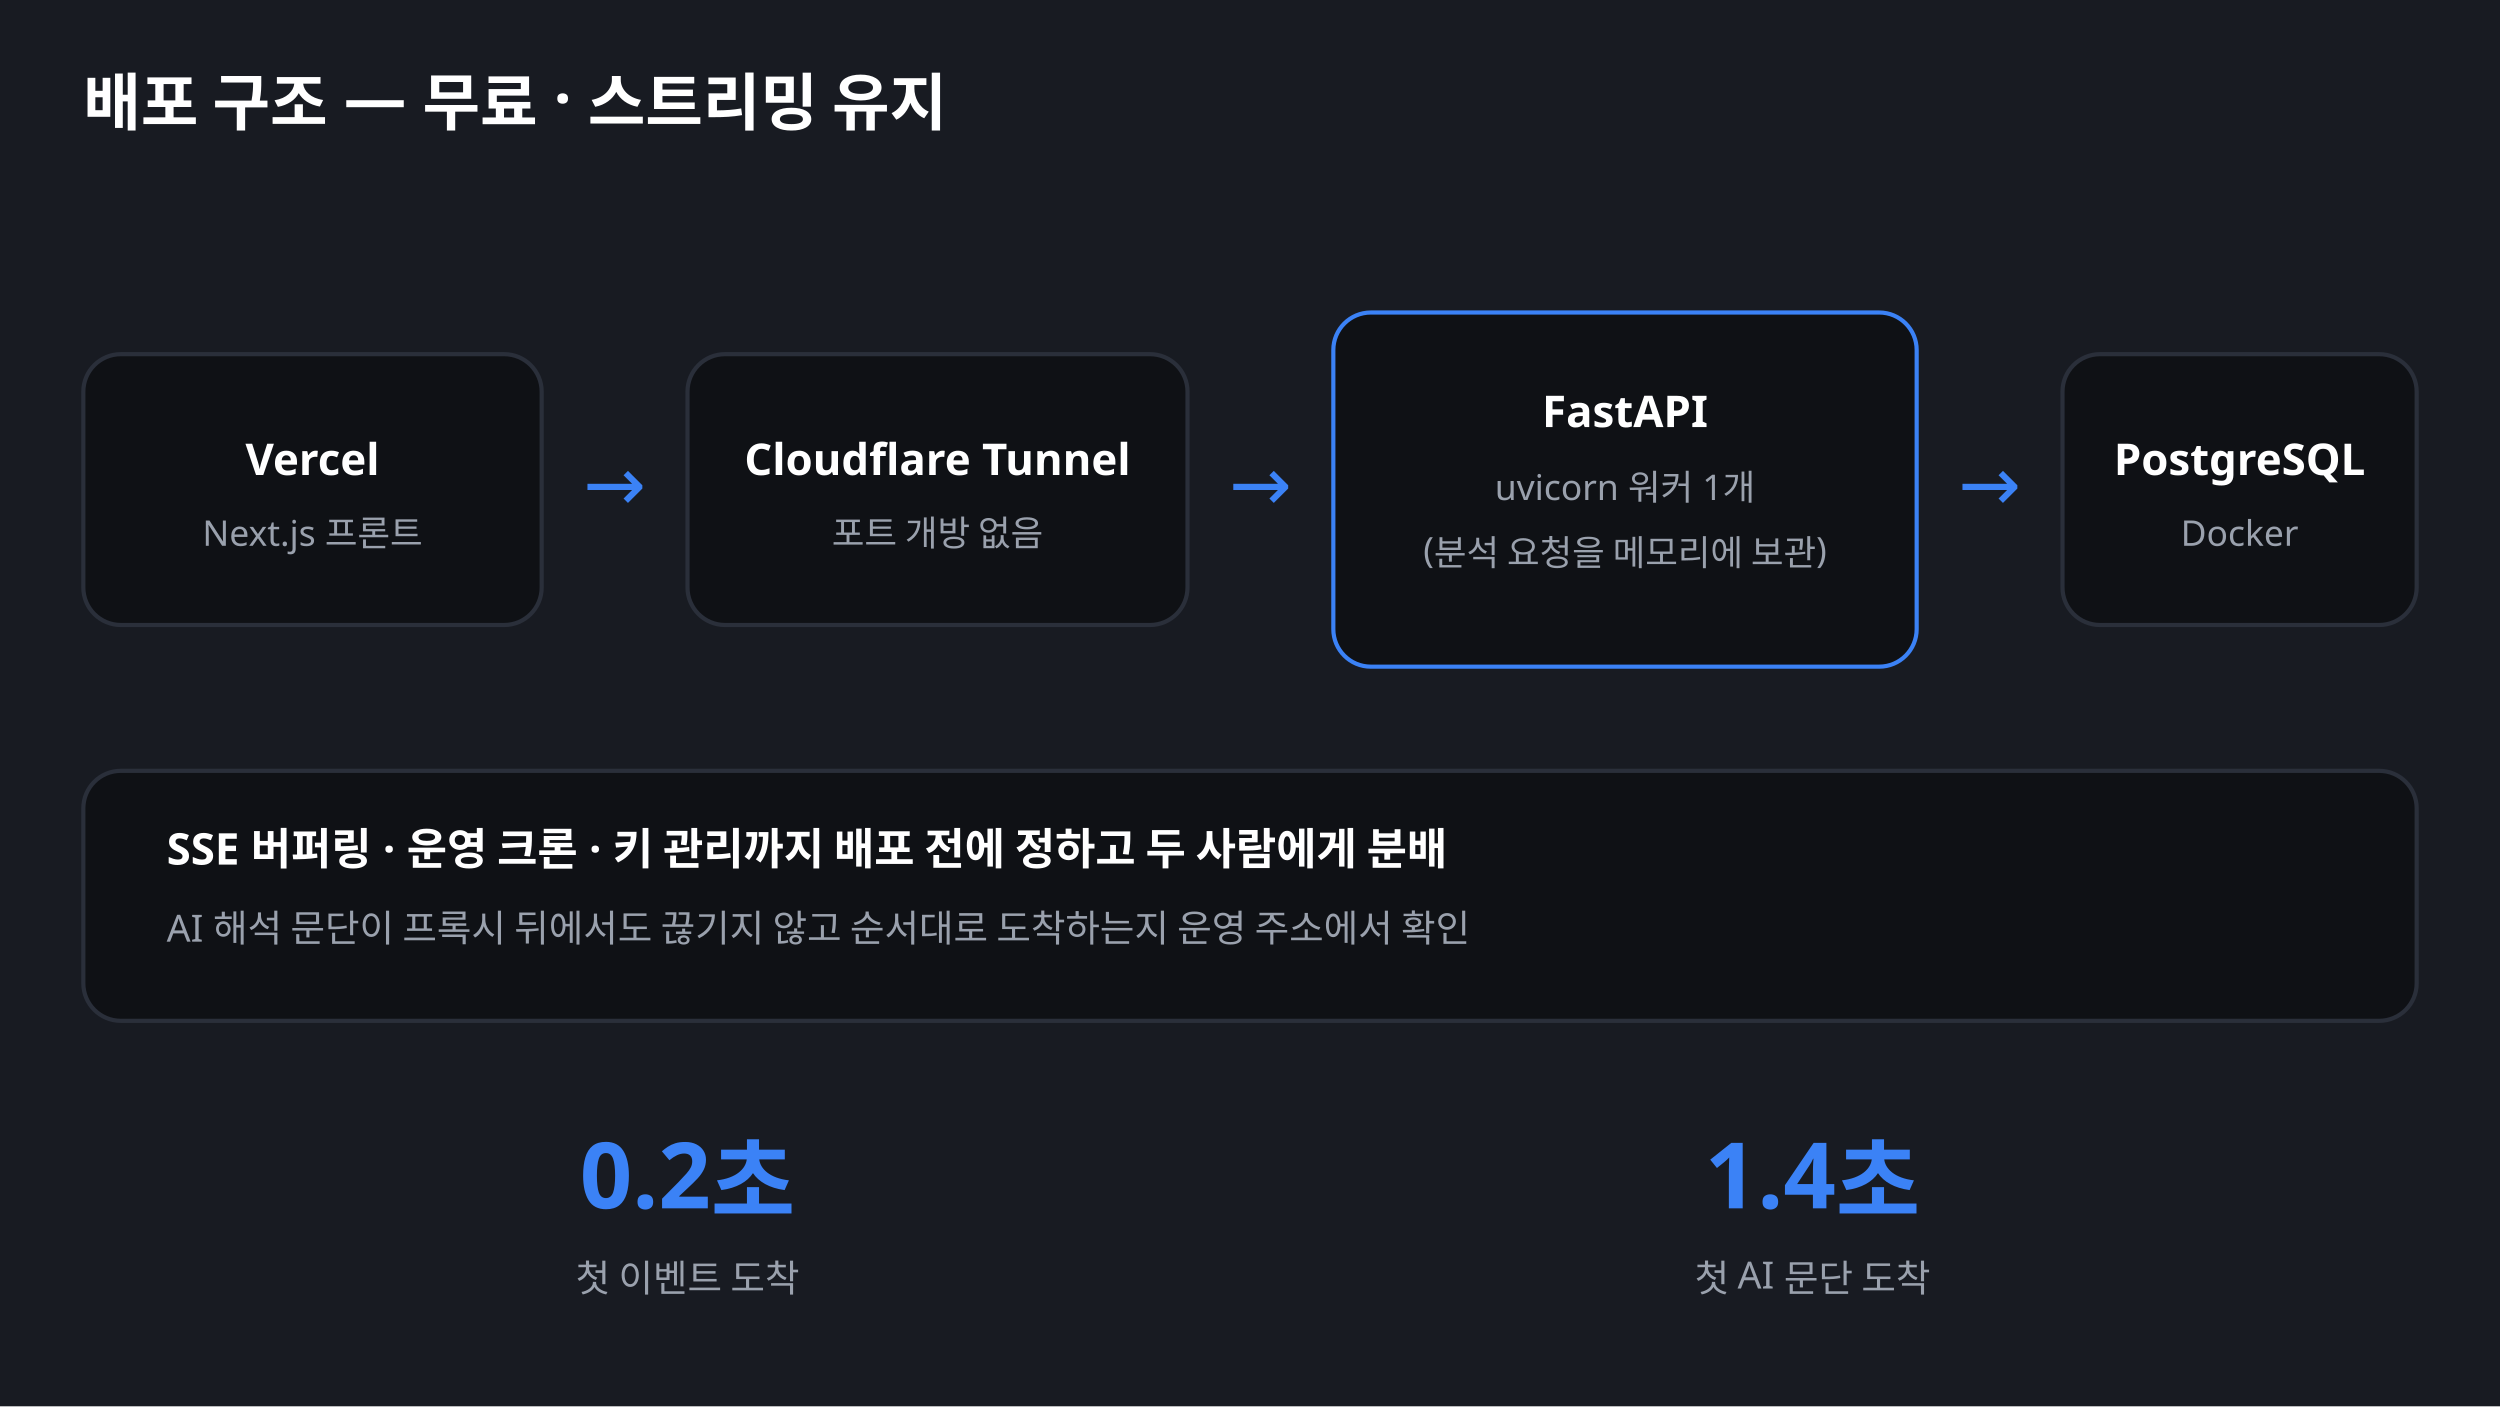
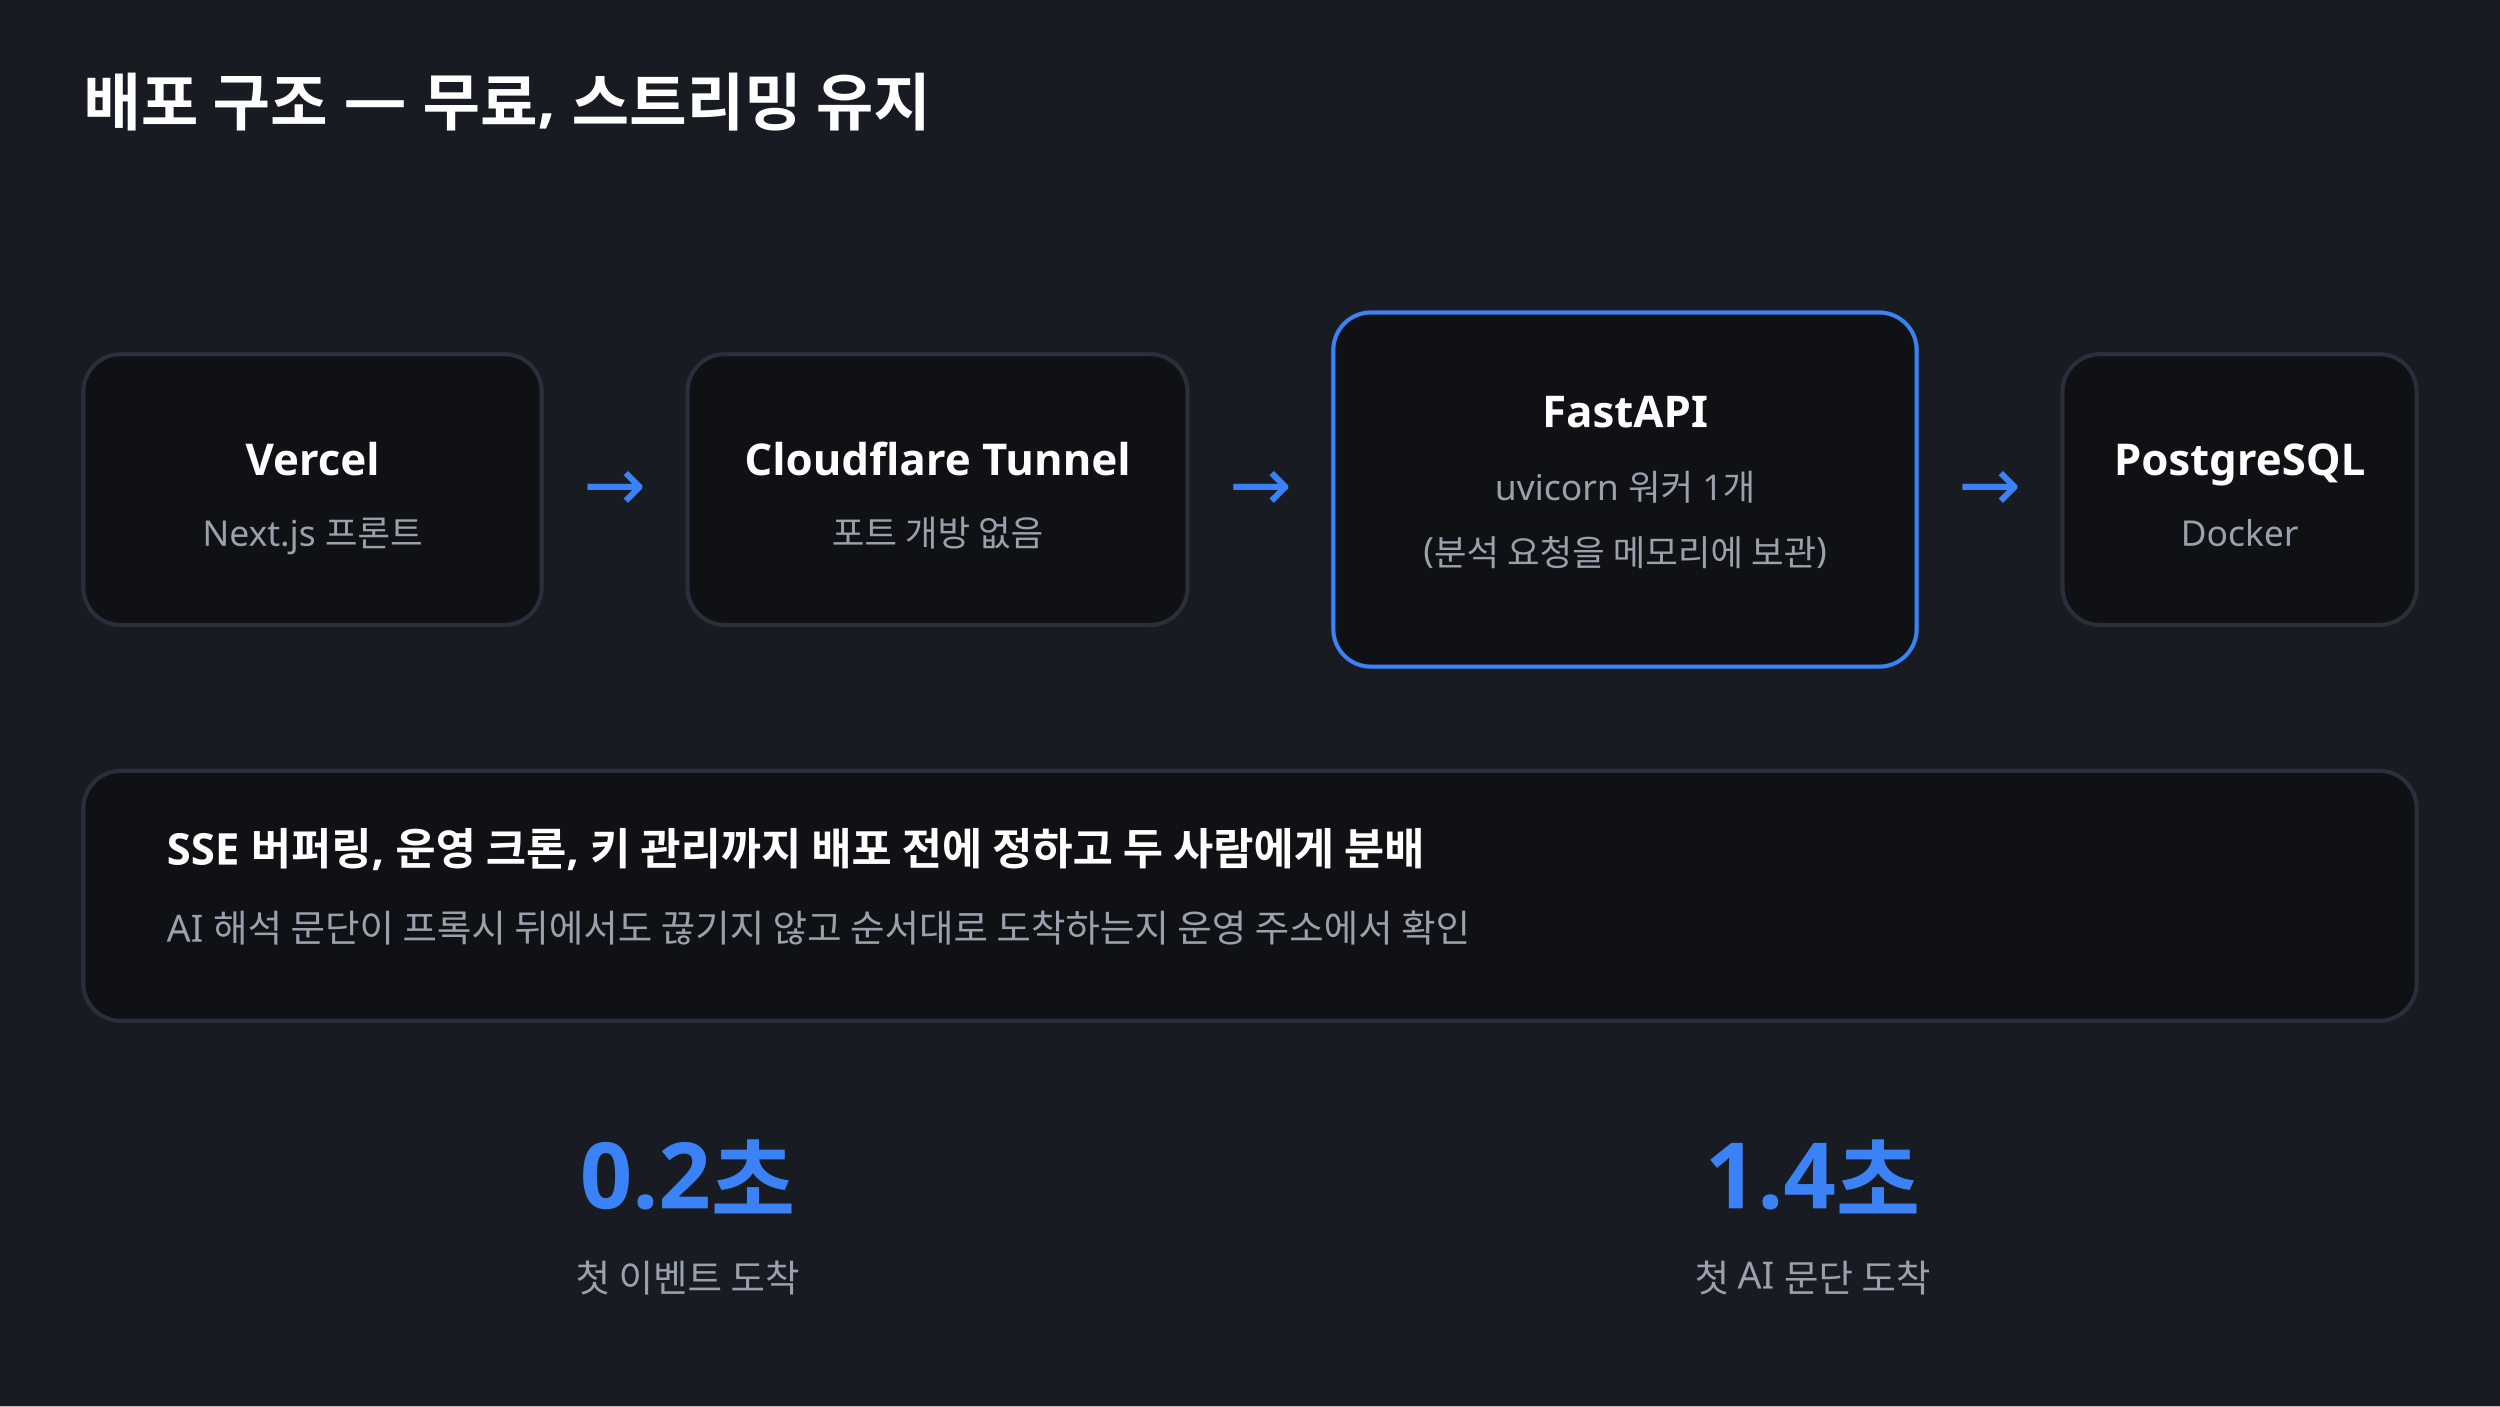
<svg xmlns="http://www.w3.org/2000/svg" viewBox="0 0 1200 675" font-family="Pretendard, 'Apple SD Gothic Neo', sans-serif">
  <rect width="1200" height="675" fill="#181b22" />
-   <text x="40" y="60" fill="#fff" font-size="30" font-weight="700">배포 구조 — 무료 · 스트리밍 유지</text>
+   <text x="40" y="60" fill="#fff" font-size="30" font-weight="700">배포 구조 — 무료, 스트리밍 유지</text>
  <g font-size="21" font-weight="700" text-anchor="middle">
    <rect x="40" y="170" width="220" height="130" rx="18" fill="#0f1115" stroke="#2a2f3a" stroke-width="2" />
    <text x="150" y="228" fill="#fff">Vercel</text>
    <text x="150" y="262" fill="#9aa1ad" font-size="17" font-weight="400">Next.js 프론트</text>
    <rect x="330" y="170" width="240" height="130" rx="18" fill="#0f1115" stroke="#2a2f3a" stroke-width="2" />
    <text x="450" y="228" fill="#fff">Cloudflare Tunnel</text>
    <text x="450" y="262" fill="#9aa1ad" font-size="17" font-weight="400">포트 개방 없음</text>
    <rect x="640" y="150" width="280" height="170" rx="18" fill="#0f1115" stroke="#3b82f6" stroke-width="2" />
    <text x="780" y="205" fill="#fff">FastAPI</text>
    <text x="780" y="240" fill="#9aa1ad" font-size="17" font-weight="400">uvicorn 워커 1개</text>
    <text x="780" y="270" fill="#9aa1ad" font-size="17" font-weight="400">(분석 요청을 메모리에 보관)</text>
    <rect x="990" y="170" width="170" height="130" rx="18" fill="#0f1115" stroke="#2a2f3a" stroke-width="2" />
    <text x="1075" y="228" fill="#fff">PostgreSQL</text>
    <text x="1075" y="262" fill="#9aa1ad" font-size="17" font-weight="400">Docker</text>
  </g>
  <g fill="#3b82f6" font-size="36" text-anchor="middle">
    <text x="295" y="245">→</text>
    <text x="605" y="245">→</text>
    <text x="955" y="245">→</text>
  </g>
  <rect x="40" y="370" width="1120" height="120" rx="18" fill="#0f1115" stroke="#2a2f3a" stroke-width="2" />
-   <text x="80" y="415" fill="#fff" font-size="21" font-weight="700">SSE 버퍼링 · 운영 크론 · 키 관리까지 배포 전에 정하고 두 사람에게 분배</text>
+   <text x="80" y="415" fill="#fff" font-size="21" font-weight="700">SSE 버퍼링, 운영 크론, 키 관리까지 배포 전에 정하고 두 사람에게 분배</text>
  <text x="80" y="452" fill="#9aa1ad" font-size="18">AI 해석 문단이 프록시 뒤에서도 끊기지 않고 순서대로 도착하는지 운영 주소에서 확인</text>
  <g font-size="44" font-weight="700" fill="#3b82f6" text-anchor="middle">
    <text x="330" y="580">0.2초</text>
    <text x="870" y="580">1.4초</text>
  </g>
  <g font-size="18" fill="#9aa1ad" text-anchor="middle">
    <text x="330" y="620">첫 이벤트 도착</text>
    <text x="870" y="620">첫 AI 문단 도착</text>
  </g>
</svg>
